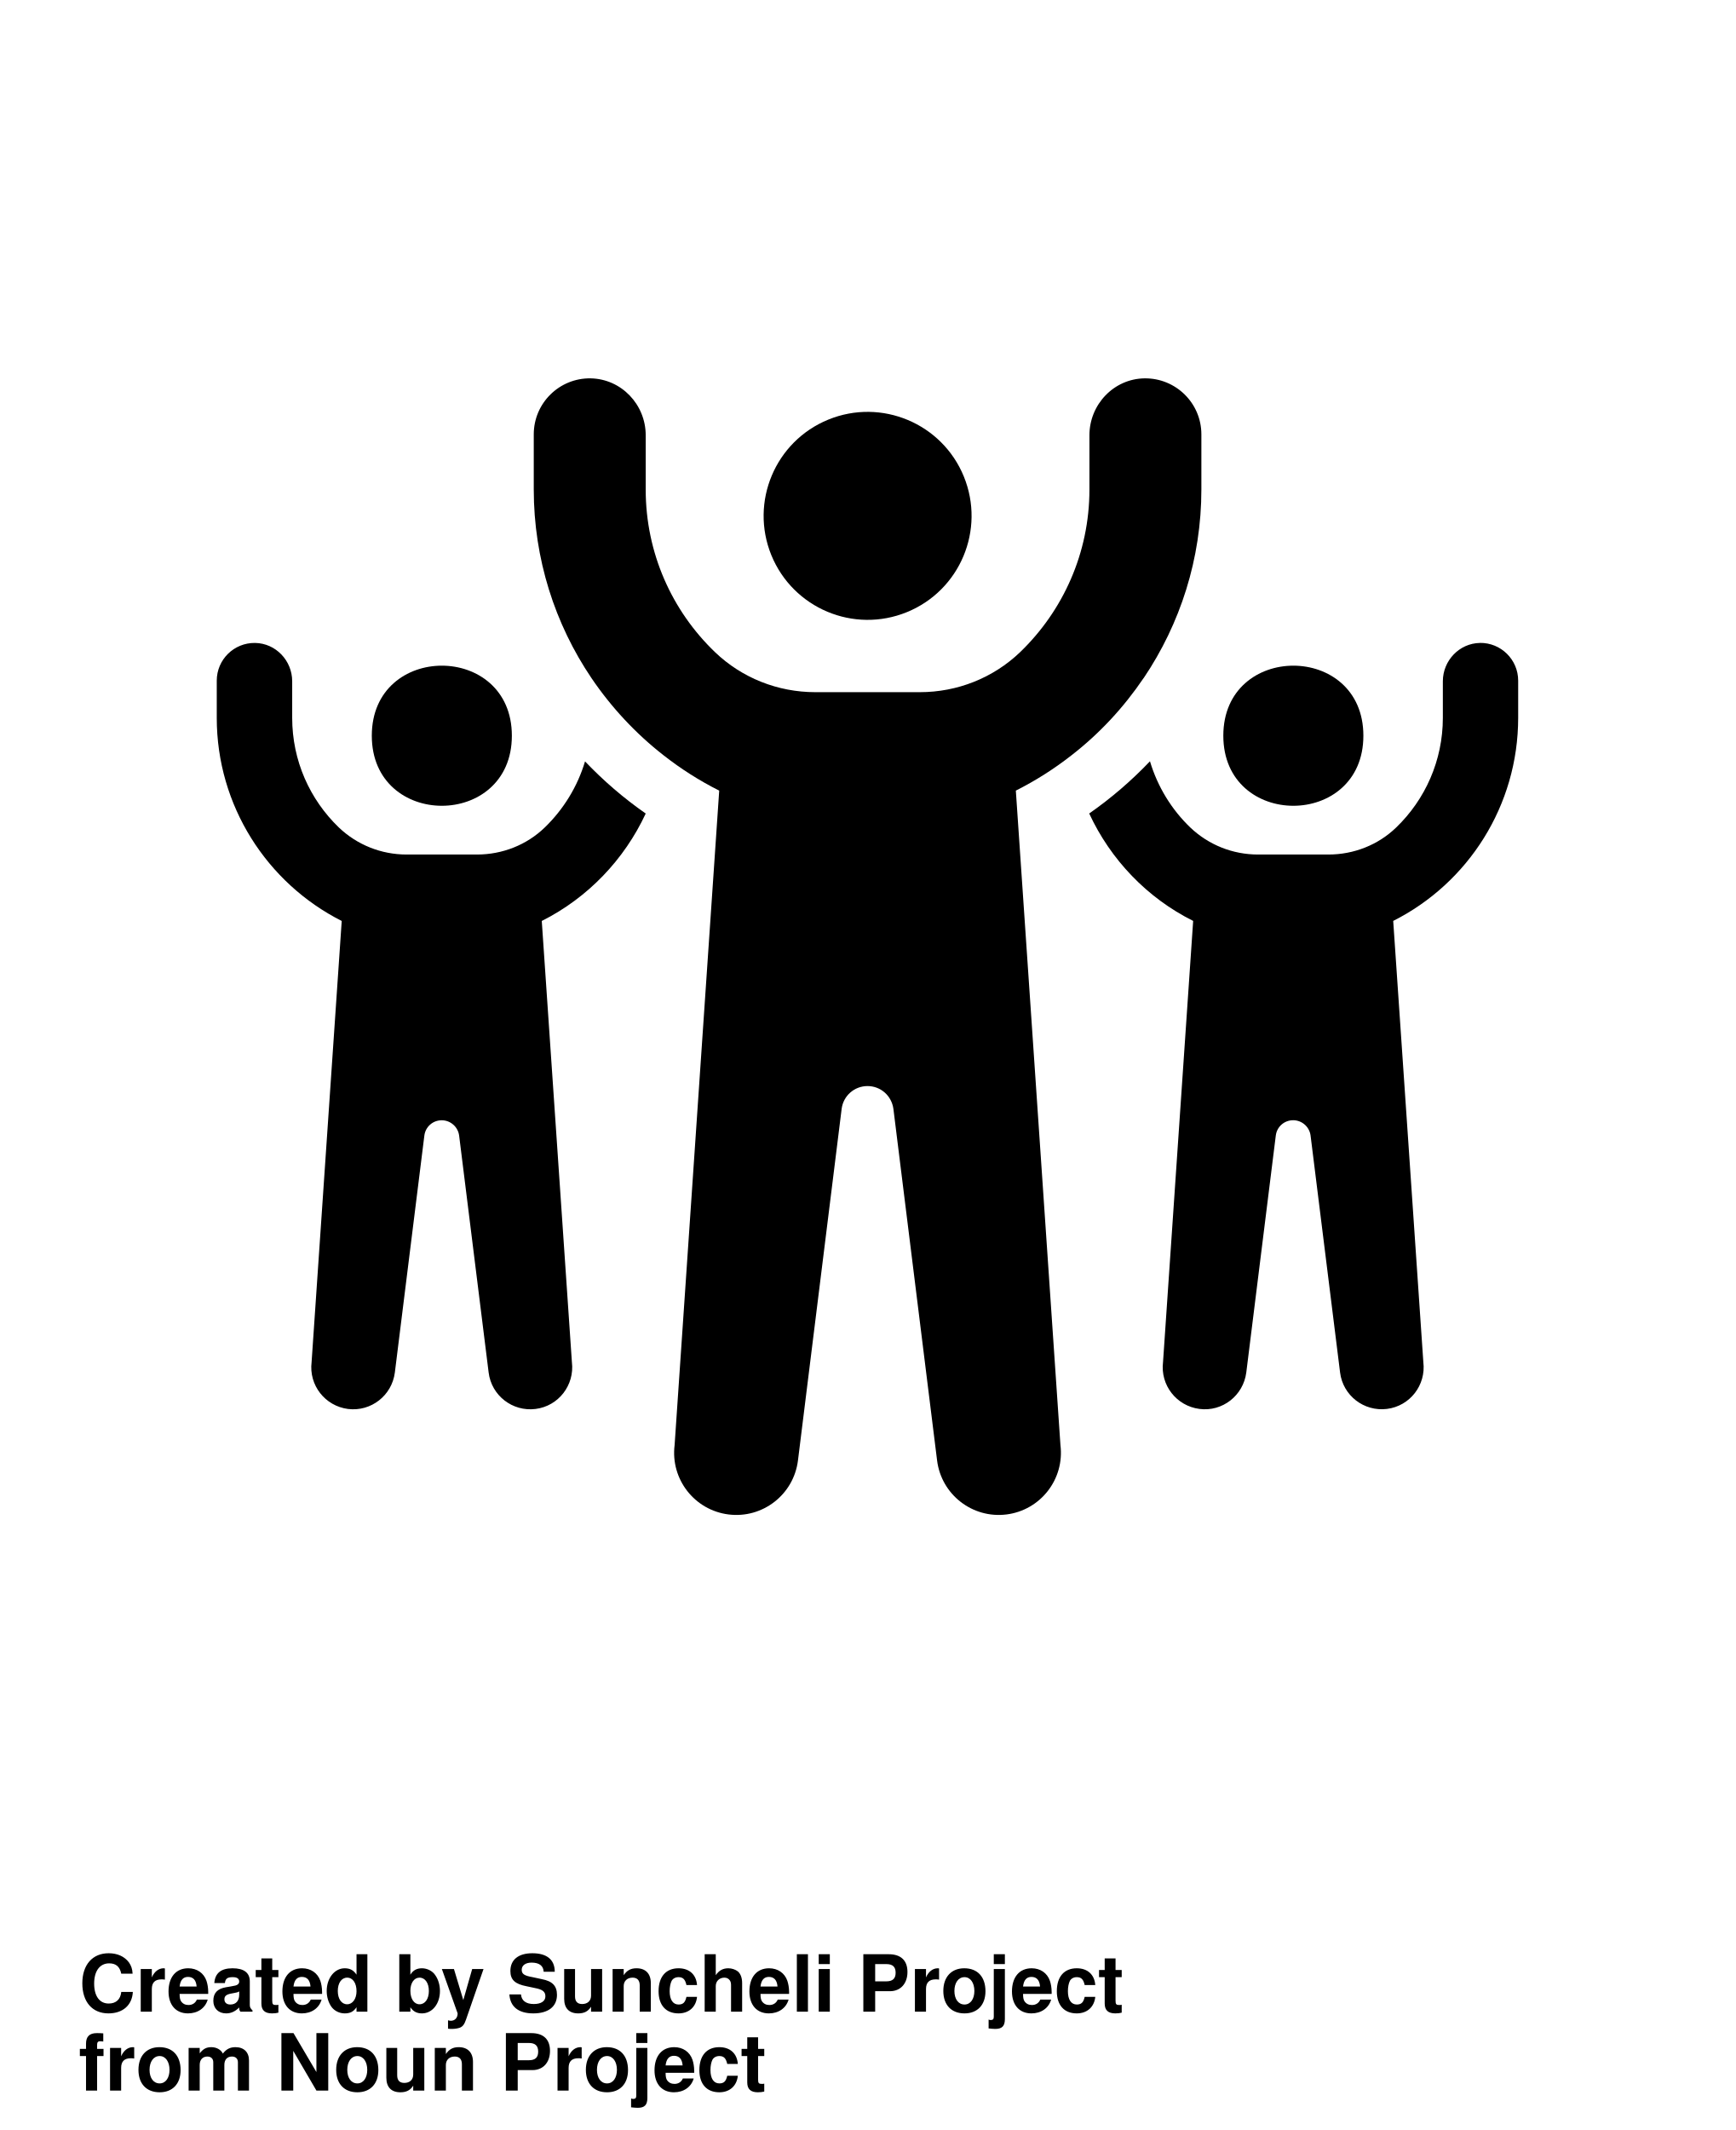
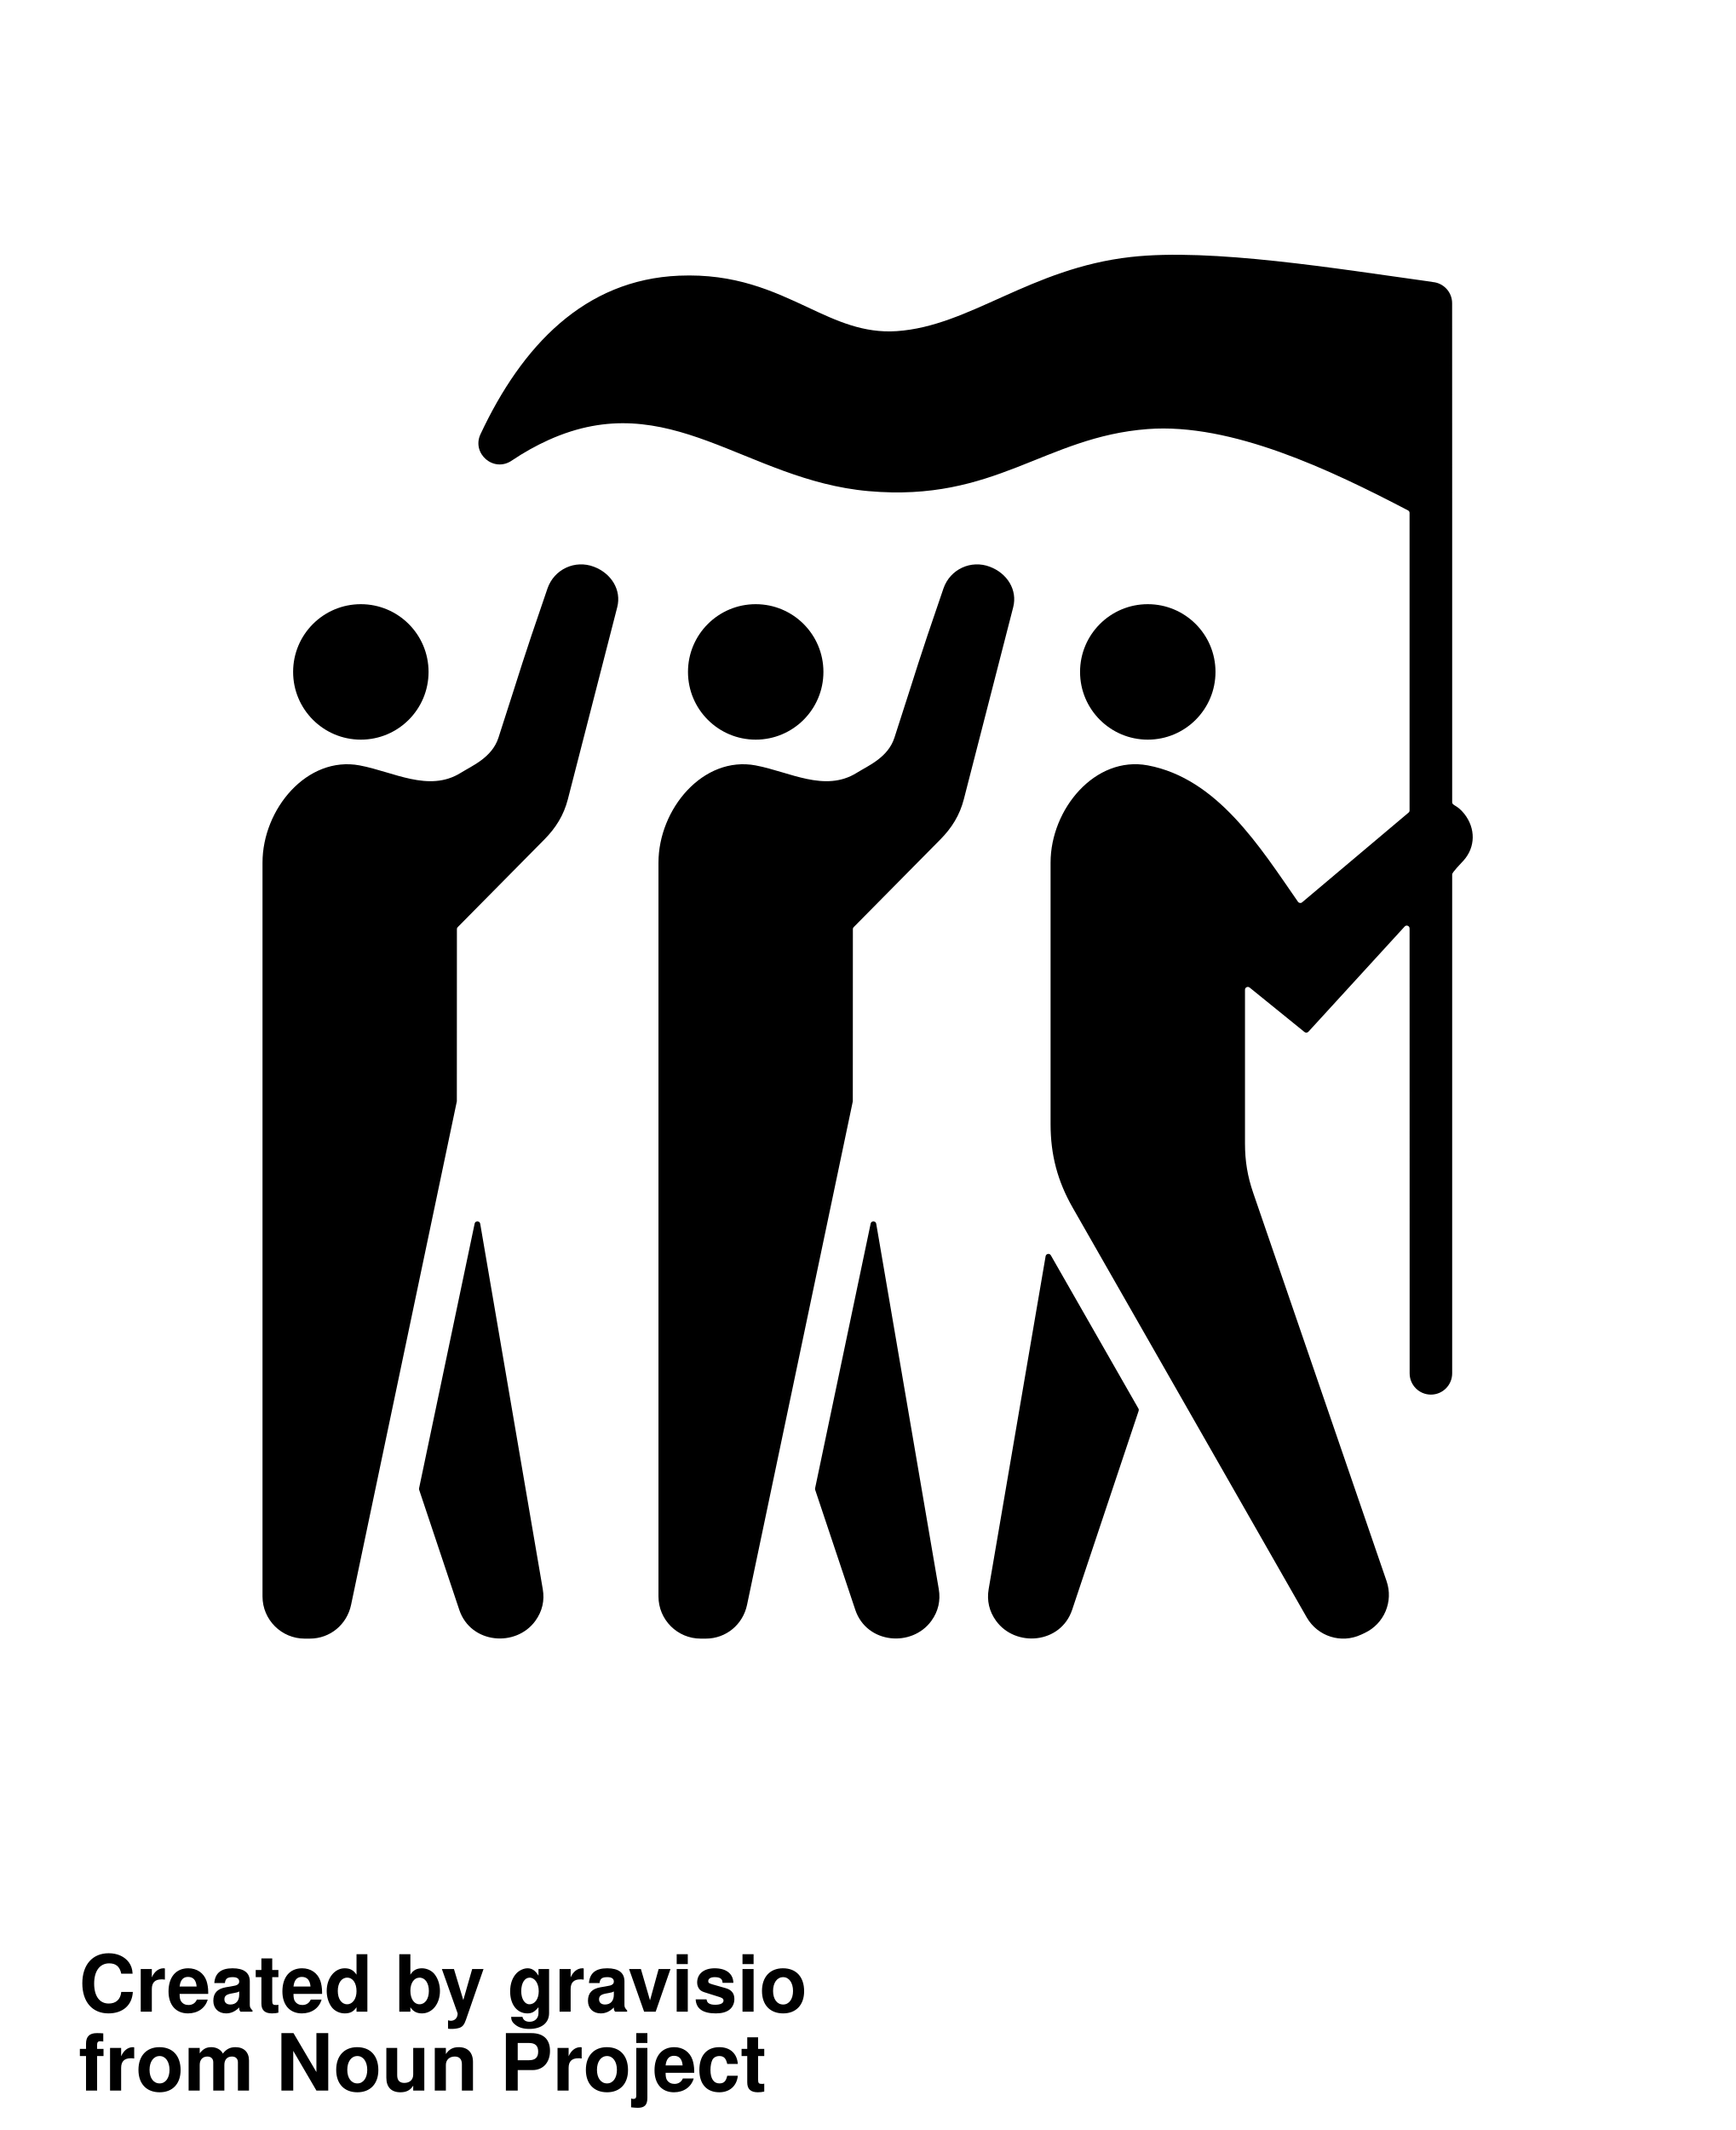
<svg xmlns="http://www.w3.org/2000/svg" version="1.1" viewBox="-5.0 -10.0 110.0 135.0">
-   <path d="m27.449 36.629c0 5.922-8.879 5.922-8.879 0 0-5.918 8.879-5.918 8.879 0" />
-   <path d="m32.09 38.25c-0.48 1.609-1.371 3.051-2.559 4.199-1.148 1.109-2.691 1.711-4.289 1.711h-4.469c-1.602 0-3.129-0.609-4.289-1.711-1.84-1.77-2.961-4.238-2.961-6.949v-2.32c0-1.309-1.039-2.41-2.352-2.43-1.34-0.02-2.43 1.059-2.43 2.391v2.359c0 5.551 3.172 10.469 7.922 12.871l-1.91 27.961c-0.18 1.461 0.852 2.781 2.309 2.969 1.461 0.18 2.781-0.852 2.969-2.309l1.871-15.02c0.07-0.559 0.539-0.969 1.102-0.969 0.559 0 1.031 0.422 1.102 0.969l1.871 15.02c0.18 1.461 1.512 2.488 2.969 2.309 1.461-0.18 2.488-1.512 2.309-2.969l-1.91-27.961c2.922-1.469 5.231-3.891 6.59-6.809-1.391-0.969-2.68-2.078-3.852-3.309z" />
-   <path d="m56.102 20.203c1.375 3.371-0.238 7.219-3.609 8.594-3.371 1.375-7.215-0.242-8.594-3.609-1.375-3.371 0.242-7.219 3.613-8.594 3.367-1.375 7.215 0.242 8.59 3.609" />
-   <path d="m81.43 36.629c0 5.922-8.879 5.922-8.879 0 0-5.918 8.879-5.918 8.879 0" />
-   <path d="m88.82 30.75c-1.309 0.02-2.352 1.121-2.352 2.43v2.32c0 2.699-1.121 5.18-2.961 6.949-1.148 1.109-2.691 1.711-4.289 1.711h-4.469c-1.602 0-3.129-0.609-4.289-1.711-1.191-1.141-2.078-2.59-2.559-4.199-1.172 1.23-2.461 2.34-3.852 3.309 1.359 2.93 3.672 5.352 6.59 6.809l-1.91 27.961c-0.18 1.461 0.852 2.781 2.309 2.969 1.461 0.191 2.781-0.852 2.969-2.309l1.871-15.02c0.07-0.559 0.539-0.969 1.102-0.969 0.559 0 1.031 0.422 1.102 0.969l1.871 15.02c0.18 1.461 1.512 2.488 2.969 2.309 1.461-0.18 2.488-1.512 2.309-2.969l-1.91-27.961c4.762-2.398 7.922-7.32 7.922-12.871v-2.359c0-1.328-1.09-2.41-2.43-2.391z" />
-   <path d="m67.5 32.98c2.32-3.441 3.66-7.559 3.66-11.961v-3.488c0-1.98-1.621-3.578-3.609-3.551-1.949 0.031-3.488 1.66-3.488 3.609v3.441c0 4.012-1.672 7.68-4.391 10.301-1.711 1.641-3.988 2.539-6.359 2.539h-6.629c-2.371 0-4.648-0.898-6.359-2.539-2.731-2.621-4.391-6.289-4.391-10.301v-3.441c0-1.949-1.539-3.57-3.488-3.609-1.988-0.031-3.609 1.57-3.609 3.551v3.488c0 4.398 1.34 8.531 3.66 11.961 1.262 1.859 2.801 3.512 4.578 4.898 1.09 0.852 2.262 1.602 3.519 2.231l-2.828 41.48c-0.27 2.16 1.262 4.129 3.422 4.398s4.129-1.262 4.398-3.422l2.769-22.281c0.102-0.828 0.801-1.449 1.641-1.449s1.531 0.621 1.641 1.449l2.769 22.281c0.27 2.16 2.238 3.691 4.398 3.422 2.16-0.27 3.691-2.238 3.422-4.398l-2.828-41.48c1.25-0.629 2.43-1.379 3.519-2.231 1.781-1.379 3.32-3.039 4.578-4.898z" />
-   <text x="0.0" y="117.5" font-size="5.0" font-weight="bold" font-family="Arbeit Regular, Helvetica, Arial-Unicode, Arial, Sans-serif" fill="#000000">Created by Suncheli Project</text>
+   <path d="m87.059 21.586v19.258c0 0.223 0.316 0.164 0.77 0.738 0.723 0.918 0.715 2.106-0.047 2.957-0.168 0.188-0.723 0.746-0.723 0.879v31.625c0 0.746-0.605 1.348-1.348 1.348-0.746 0-1.348-0.605-1.348-1.348l-0.004-28.199c0-0.164-0.203-0.242-0.312-0.121l-6.102 6.668c-0.066 0.07-0.172 0.078-0.246 0.02l-3.481-2.82c-0.117-0.094-0.293-0.012-0.293 0.141v9.742c0 1.121 0.16 2.078 0.523 3.137l8.453 24.602c0.445 1.297-0.152 2.707-1.395 3.289l-0.219 0.102c-1.262 0.59-2.758 0.113-3.449-1.094l-14.832-25.961c-0.965-1.688-1.406-3.356-1.406-5.301v-16.574c0-3.394 2.828-6.789 6.164-6.164 4.41 0.828 7.102 5.164 9.52 8.645 0.062 0.086 0.184 0.102 0.262 0.035l6.75-5.688c0.043-0.035 0.062-0.082 0.062-0.137v-18.855c0-0.07-0.035-0.129-0.098-0.16-4.918-2.57-11.191-5.555-16.5-5.156-6.559 0.496-9.648 4.648-17.703 3.934-7.805-0.695-12.629-6.695-20.289-3.238-0.785 0.355-1.555 0.785-2.305 1.289-1.16 0.809-2.578-0.434-2.004-1.656 2.625-5.609 6.598-9.801 12.594-10.051 3.551-0.148 5.938 0.969 8.191 2.023 1.793 0.84 3.496 1.637 5.609 1.492 4.637-0.316 8.453-3.984 14.836-4.699 5.117-0.574 13.055 0.742 19.105 1.578 0.004 0.004 0.008 0.008 0.012 0.008 0.699 0.051 1.25 0.633 1.25 1.344zm-69.184 6.707c2.371 0 4.293 1.922 4.293 4.293 0 2.371-1.922 4.293-4.293 4.293s-4.293-1.922-4.293-4.293c0-2.375 1.922-4.293 4.293-4.293zm-0.07 10.219c-3.336-0.625-6.164 2.769-6.164 6.164v46.508c0 1.473 1.199 2.672 2.672 2.672h0.328c1.285 0 2.356-0.891 2.617-2.148l6.703-31.906 0.004-10.914c0-0.051 0.016-0.09 0.051-0.125l5.488-5.551c0.738-0.746 1.234-1.543 1.496-2.559l3.129-12.168c0.281-1.098-0.379-2.144-1.473-2.562-1.203-0.461-2.531 0.156-2.949 1.375-1.797 5.234-1.414 4.227-3.109 9.461-0.41 1.266-1.691 1.785-2.387 2.223-2.027 1.262-4.273-0.07-6.406-0.469zm11.602 52.199-3.965-23.152c-0.035-0.195-0.312-0.199-0.352-0.008l-3.523 16.777c-0.008 0.031-0.004 0.062 0.004 0.094l2.543 7.606c0.723 2.164 3.594 2.398 4.824 0.703 0.438-0.605 0.598-1.285 0.469-2.019zm13.5-62.418c-2.371 0-4.293 1.922-4.293 4.293 0 2.371 1.922 4.293 4.293 4.293s4.293-1.922 4.293-4.293c0-2.375-1.922-4.293-4.293-4.293zm0 10.219c-3.336-0.625-6.164 2.769-6.164 6.164v46.508c0 1.473 1.199 2.672 2.672 2.672h0.328c1.285 0 2.356-0.891 2.617-2.148l6.703-31.906 0.004-10.914c0-0.051 0.016-0.09 0.051-0.125l5.488-5.551c0.738-0.746 1.234-1.543 1.496-2.559l3.129-12.168c0.281-1.098-0.379-2.144-1.473-2.562-1.203-0.461-2.531 0.156-2.949 1.375-1.797 5.234-1.41 4.227-3.109 9.461-0.41 1.266-1.691 1.785-2.387 2.223-2.023 1.262-4.273-0.07-6.406-0.469zm11.605 52.199-3.965-23.152c-0.035-0.195-0.312-0.199-0.352-0.008l-3.523 16.777c-0.008 0.031-0.004 0.062 0.004 0.094l2.543 7.606c0.723 2.164 3.594 2.398 4.824 0.703 0.438-0.605 0.594-1.285 0.469-2.019zm13.25-62.418c-2.371 0-4.293 1.922-4.293 4.293 0 2.371 1.922 4.293 4.293 4.293 2.371 0 4.293-1.922 4.293-4.293 0-2.375-1.922-4.293-4.293-4.293zm-10.086 62.418c-0.125 0.734 0.031 1.414 0.469 2.019 1.23 1.695 4.098 1.465 4.824-0.703l4.215-12.609c0.016-0.051 0.012-0.102-0.016-0.145l-5.551-9.711c-0.082-0.145-0.305-0.105-0.332 0.059z" fill-rule="evenodd" />
+   <text x="0.0" y="117.5" font-size="5.0" font-weight="bold" font-family="Arbeit Regular, Helvetica, Arial-Unicode, Arial, Sans-serif" fill="#000000">Created by gravisio</text>
  <text x="0.0" y="122.5" font-size="5.0" font-weight="bold" font-family="Arbeit Regular, Helvetica, Arial-Unicode, Arial, Sans-serif" fill="#000000">from Noun Project</text>
</svg>
